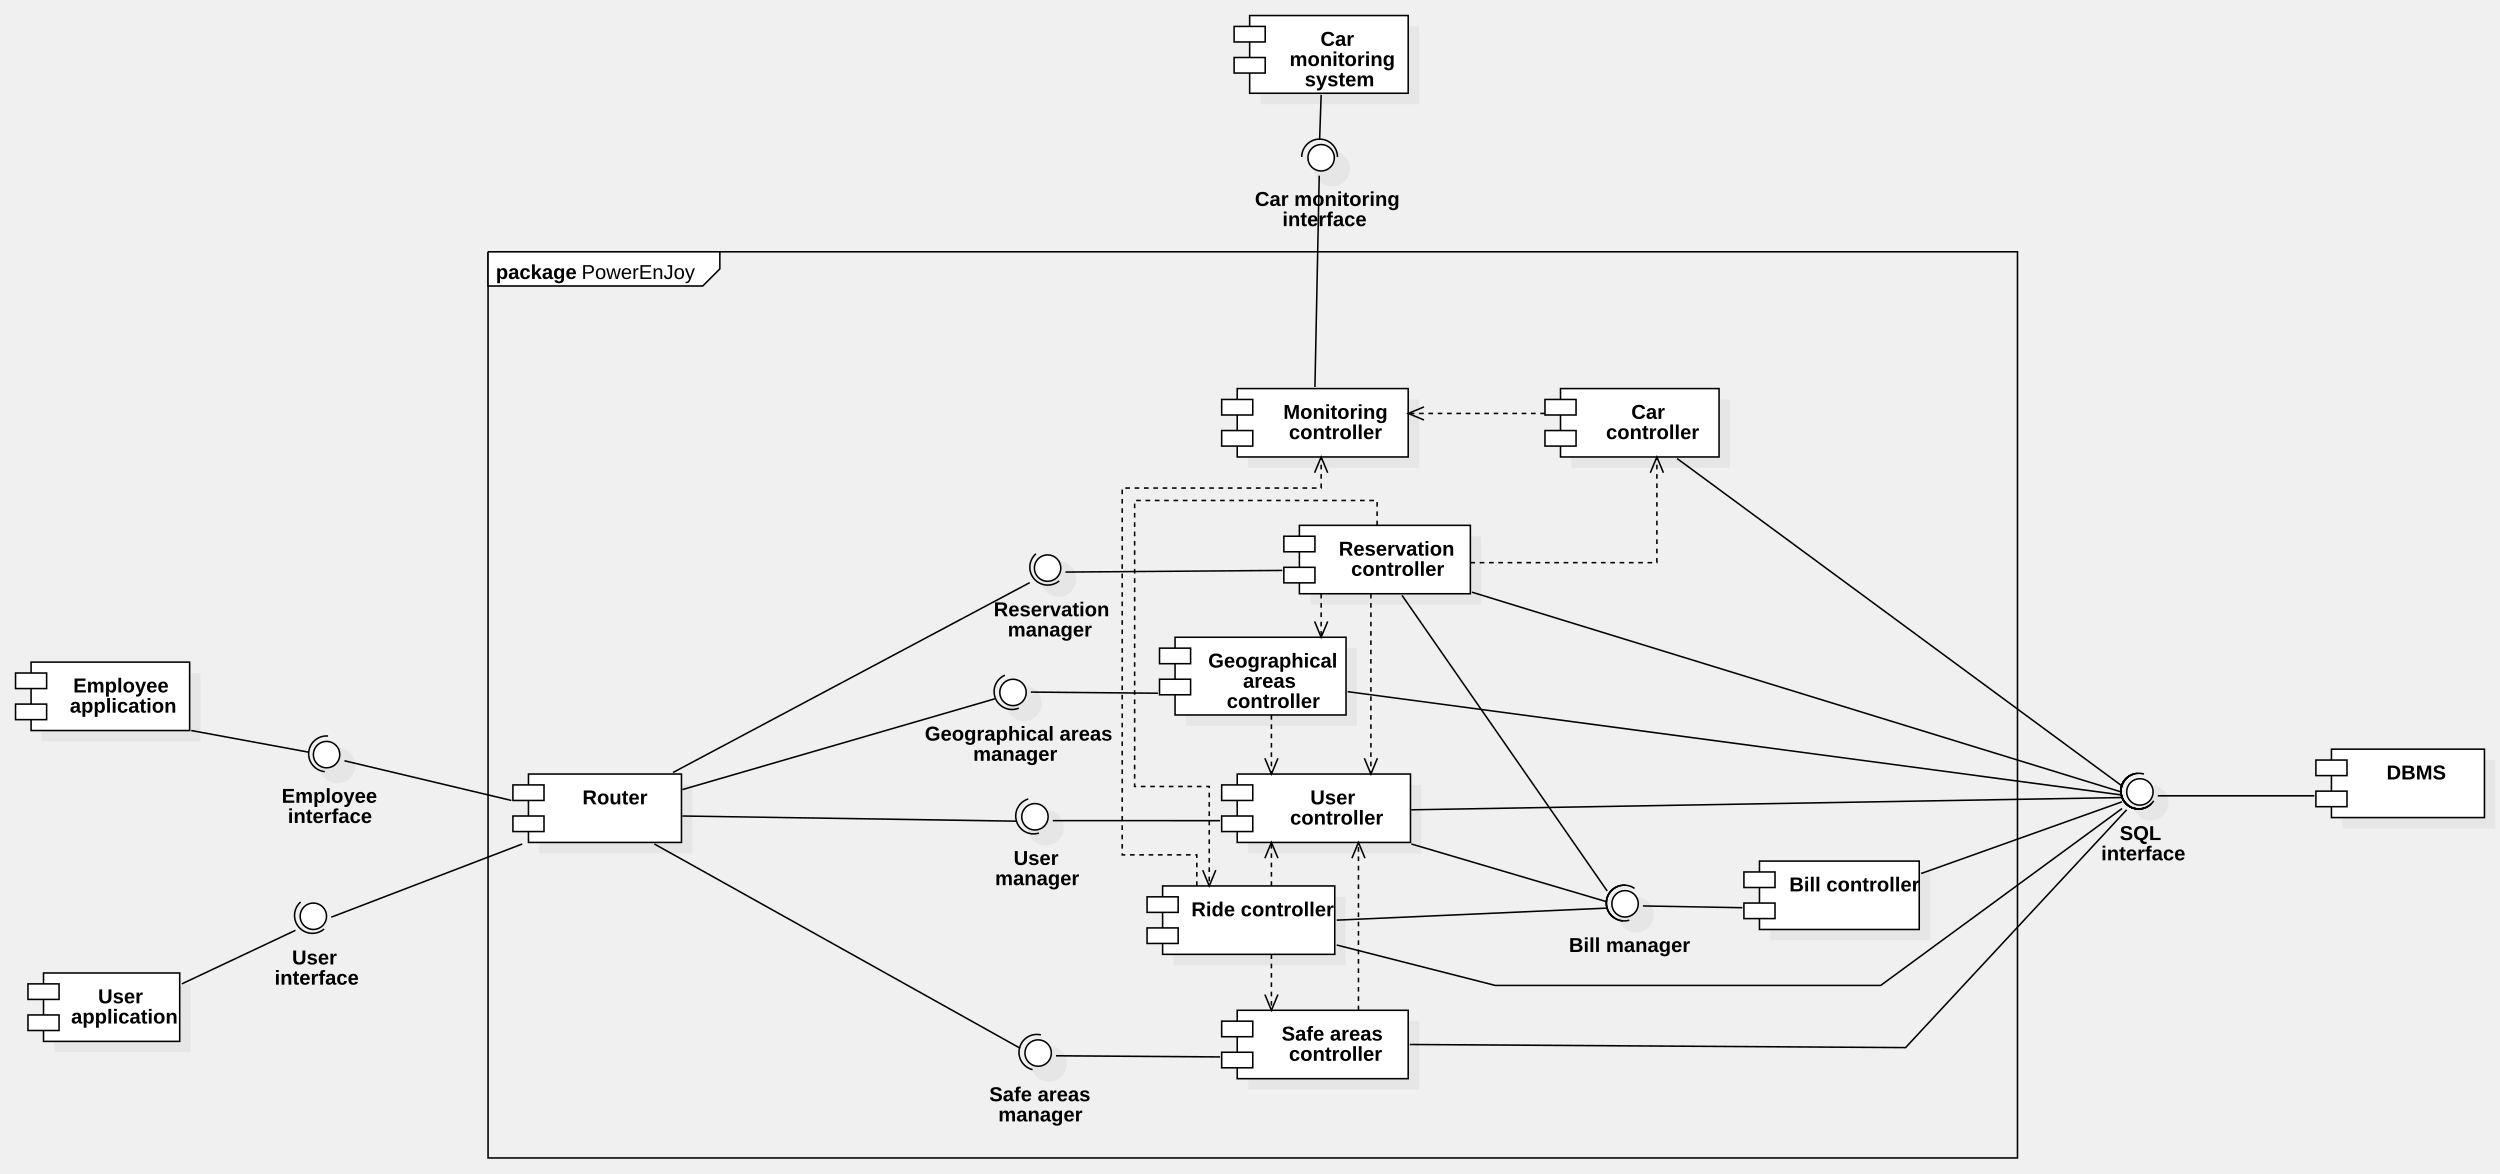
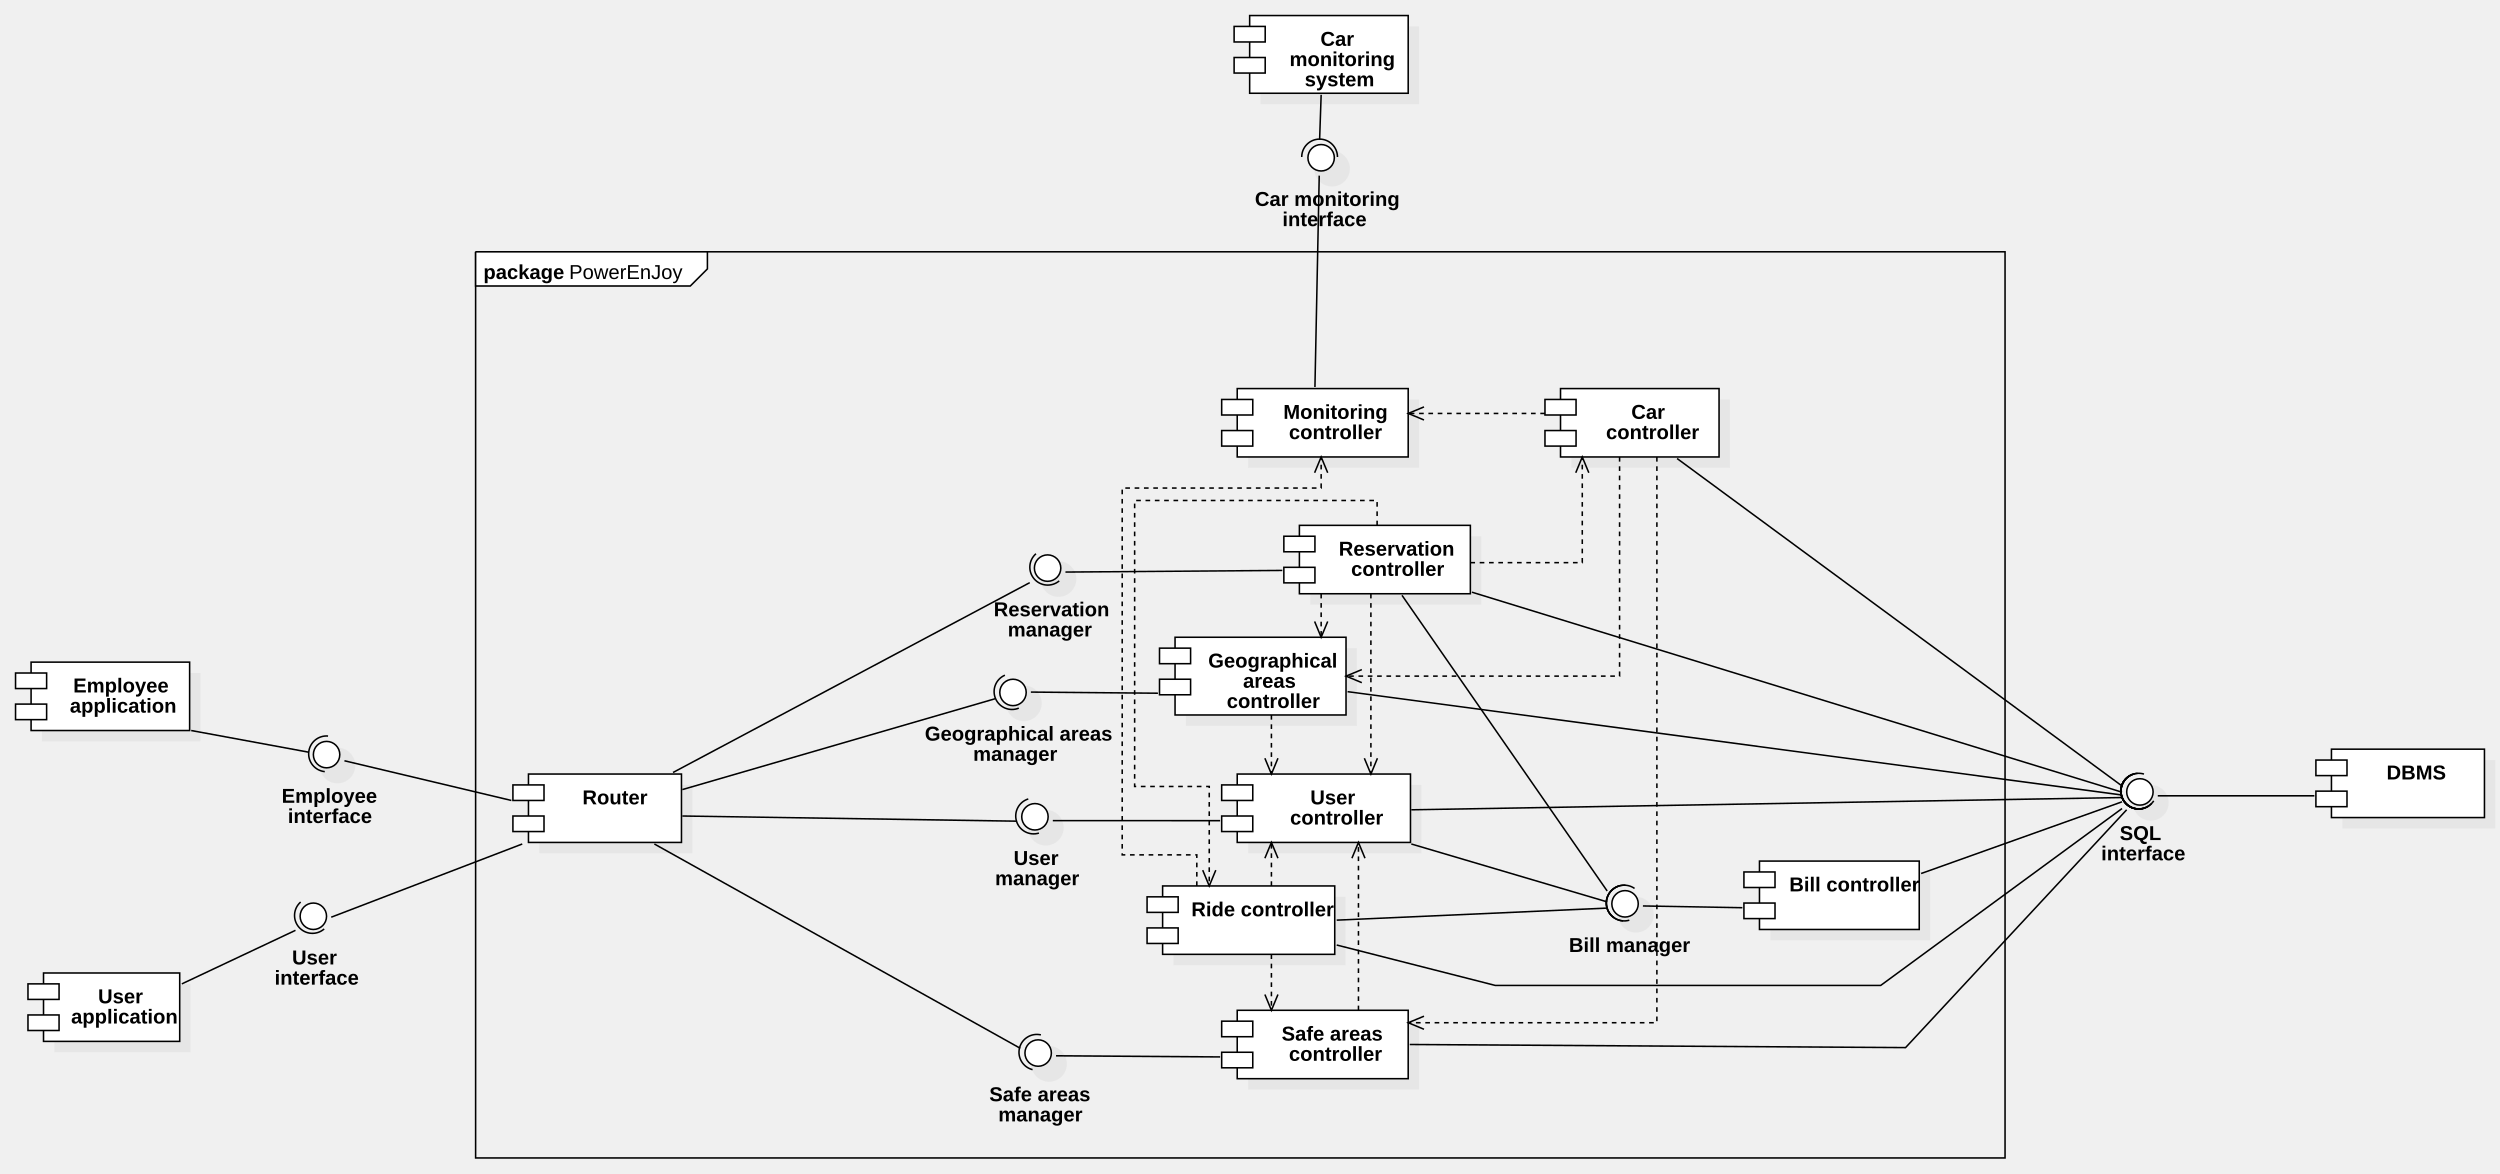
<svg xmlns="http://www.w3.org/2000/svg" version="1.1" width="1608.441" height="755">
  <defs />
  <g>
    <g transform="translate(-62,-190) scale(1,1)">
-       <path fill="none" stroke="#000000" d="M 376 352 L 1360 352 L 1360 935 L 376 935 L 376 352" stroke-miterlimit="10" />
-     </g>
-     <g transform="translate(-62,-190) scale(1,1)">
-       <path fill="#ffffff" stroke="none" d="M 376 352 L 376 374 L 514.129 374 L 525.129 363 L 525.129 352 L 376 352" />
-     </g>
-     <g transform="translate(-62,-190) scale(1,1)">
-       <path fill="none" stroke="#000000" d="M 376 352 L 376 374 L 514.129 374 L 525.129 363 L 525.129 352 L 376 352 L 376 352" stroke-miterlimit="10" />
-     </g>
-     <g transform="translate(-62,-190) scale(1,1)">
-       <g>
-         <path fill="none" stroke="none" />
-         <text fill="#000000" stroke="none" font-family="Arial" font-size="13px" font-style="normal" font-weight="normal" text-decoration="none" x="436.15" y="369.5">PowerEnJoy</text>
-       </g>
-     </g>
-     <g transform="translate(-62,-190) scale(1,1)">
-       <g>
-         <path fill="none" stroke="none" />
-         <text fill="#000000" stroke="none" font-family="Arial" font-size="13px" font-style="normal" font-weight="bold" text-decoration="none" x="381" y="369.5">package</text>
+       <path fill="none" stroke="#000000" d="M 368 352 L 1352 352 L 1352 935 L 368 935 L 368 352" stroke-miterlimit="10" />
+     </g>
+     <g transform="translate(-62,-190) scale(1,1)">
+       <path fill="#ffffff" stroke="none" d="M 368 352 L 368 374 L 506.129 374 L 517.129 363 L 517.129 352 L 368 352" />
+     </g>
+     <g transform="translate(-62,-190) scale(1,1)">
+       <path fill="none" stroke="#000000" d="M 368 352 L 368 374 L 506.129 374 L 517.129 363 L 517.129 352 L 368 352 L 368 352" stroke-miterlimit="10" />
+     </g>
+     <g transform="translate(-62,-190) scale(1,1)">
+       <g>
+         <path fill="none" stroke="none" />
+         <text fill="#000000" stroke="none" font-family="Arial" font-size="13px" font-style="normal" font-weight="normal" text-decoration="none" x="428.15" y="369.5">PowerEnJoy</text>
+       </g>
+     </g>
+     <g transform="translate(-62,-190) scale(1,1)">
+       <g>
+         <path fill="none" stroke="none" />
+         <text fill="#000000" stroke="none" font-family="Arial" font-size="13px" font-style="normal" font-weight="bold" text-decoration="none" x="373" y="369.5">package</text>
      </g>
    </g>
    <g transform="translate(-62,-190) scale(1,1)">
      <rect fill="#C0C0C0" stroke="none" x="409" y="695" width="98.441" height="44" opacity="0.2" />
    </g>
    <g transform="translate(-62,-190) scale(1,1)">
      <rect fill="#ffffff" stroke="none" x="402" y="688" width="98.441" height="44" />
    </g>
    <g transform="translate(-62,-190) scale(1,1)">
      <path fill="none" stroke="#000000" d="M 402 688 L 500.441 688 L 500.441 732 L 402 732 L 402 688 Z Z" stroke-miterlimit="10" />
    </g>
    <g transform="translate(-62,-190) scale(1,1)">
      <rect fill="#ffffff" stroke="none" x="392" y="695" width="20" height="10" />
    </g>
    <g transform="translate(-62,-190) scale(1,1)">
      <path fill="none" stroke="#000000" d="M 392 695 L 412 695 L 412 705 L 392 705 L 392 695 Z Z" stroke-miterlimit="10" />
    </g>
    <g transform="translate(-62,-190) scale(1,1)">
      <rect fill="#ffffff" stroke="none" x="392" y="715" width="20" height="10" />
    </g>
    <g transform="translate(-62,-190) scale(1,1)">
      <path fill="none" stroke="#000000" d="M 392 715 L 412 715 L 412 725 L 392 725 L 392 715 Z Z" stroke-miterlimit="10" />
    </g>
    <g transform="translate(-62,-190) scale(1,1)">
      <g>
        <path fill="none" stroke="none" />
        <text fill="#000000" stroke="none" font-family="Arial" font-size="13px" font-style="normal" font-weight="bold" text-decoration="none" x="436.711" y="707.5">Router</text>
      </g>
    </g>
    <g transform="translate(-62,-190) scale(1,1)">
      <rect fill="#C0C0C0" stroke="none" x="865" y="447" width="110" height="44" opacity="0.2" />
    </g>
    <g transform="translate(-62,-190) scale(1,1)">
      <rect fill="#ffffff" stroke="none" x="858" y="440" width="110" height="44" />
    </g>
    <g transform="translate(-62,-190) scale(1,1)">
      <path fill="none" stroke="#000000" d="M 858 440 L 968 440 L 968 484 L 858 484 L 858 440 Z Z" stroke-miterlimit="10" />
    </g>
    <g transform="translate(-62,-190) scale(1,1)">
      <rect fill="#ffffff" stroke="none" x="848" y="447" width="20" height="10" />
    </g>
    <g transform="translate(-62,-190) scale(1,1)">
      <path fill="none" stroke="#000000" d="M 848 447 L 868 447 L 868 457 L 848 457 L 848 447 Z Z" stroke-miterlimit="10" />
    </g>
    <g transform="translate(-62,-190) scale(1,1)">
      <rect fill="#ffffff" stroke="none" x="848" y="467" width="20" height="10" />
    </g>
    <g transform="translate(-62,-190) scale(1,1)">
      <path fill="none" stroke="#000000" d="M 848 467 L 868 467 L 868 477 L 848 477 L 848 467 Z Z" stroke-miterlimit="10" />
    </g>
    <g transform="translate(-62,-190) scale(1,1)">
      <g>
        <path fill="none" stroke="none" />
        <text fill="#000000" stroke="none" font-family="Arial" font-size="13px" font-style="normal" font-weight="bold" text-decoration="none" x="887.652" y="459.5">Monitoring</text>
        <text fill="#000000" stroke="none" font-family="Arial" font-size="13px" font-style="normal" font-weight="bold" text-decoration="none" x="891.267" y="472.5">controller</text>
      </g>
    </g>
    <g transform="translate(-62,-190) scale(1,1)">
      <rect fill="#C0C0C0" stroke="none" x="905" y="535" width="110" height="44" opacity="0.2" />
    </g>
    <g transform="translate(-62,-190) scale(1,1)">
      <rect fill="#ffffff" stroke="none" x="898" y="528" width="110" height="44" />
    </g>
    <g transform="translate(-62,-190) scale(1,1)">
      <path fill="none" stroke="#000000" d="M 898 528 L 1008 528 L 1008 572 L 898 572 L 898 528 Z Z" stroke-miterlimit="10" />
    </g>
    <g transform="translate(-62,-190) scale(1,1)">
      <rect fill="#ffffff" stroke="none" x="888" y="535" width="20" height="10" />
    </g>
    <g transform="translate(-62,-190) scale(1,1)">
      <path fill="none" stroke="#000000" d="M 888 535 L 908 535 L 908 545 L 888 545 L 888 535 Z Z" stroke-miterlimit="10" />
    </g>
    <g transform="translate(-62,-190) scale(1,1)">
      <rect fill="#ffffff" stroke="none" x="888" y="555" width="20" height="10" />
    </g>
    <g transform="translate(-62,-190) scale(1,1)">
      <path fill="none" stroke="#000000" d="M 888 555 L 908 555 L 908 565 L 888 565 L 888 555 Z Z" stroke-miterlimit="10" />
    </g>
    <g transform="translate(-62,-190) scale(1,1)">
      <g>
        <path fill="none" stroke="none" />
        <text fill="#000000" stroke="none" font-family="Arial" font-size="13px" font-style="normal" font-weight="bold" text-decoration="none" x="923.316" y="547.5">Reservation</text>
        <text fill="#000000" stroke="none" font-family="Arial" font-size="13px" font-style="normal" font-weight="bold" text-decoration="none" x="931.267" y="560.5">controller</text>
      </g>
    </g>
    <g transform="translate(-62,-190) scale(1,1)">
      <rect fill="#C0C0C0" stroke="none" x="865" y="695" width="111.473" height="44" opacity="0.2" />
    </g>
    <g transform="translate(-62,-190) scale(1,1)">
      <rect fill="#ffffff" stroke="none" x="858" y="688" width="111.473" height="44" />
    </g>
    <g transform="translate(-62,-190) scale(1,1)">
      <path fill="none" stroke="#000000" d="M 858 688 L 969.473 688 L 969.473 732 L 858 732 L 858 688 Z Z" stroke-miterlimit="10" />
    </g>
    <g transform="translate(-62,-190) scale(1,1)">
      <rect fill="#ffffff" stroke="none" x="848" y="695" width="20" height="10" />
    </g>
    <g transform="translate(-62,-190) scale(1,1)">
      <path fill="none" stroke="#000000" d="M 848 695 L 868 695 L 868 705 L 848 705 L 848 695 Z Z" stroke-miterlimit="10" />
    </g>
    <g transform="translate(-62,-190) scale(1,1)">
      <rect fill="#ffffff" stroke="none" x="848" y="715" width="20" height="10" />
    </g>
    <g transform="translate(-62,-190) scale(1,1)">
      <path fill="none" stroke="#000000" d="M 848 715 L 868 715 L 868 725 L 848 725 L 848 715 Z Z" stroke-miterlimit="10" />
    </g>
    <g transform="translate(-62,-190) scale(1,1)">
      <g>
        <path fill="none" stroke="none" />
        <text fill="#000000" stroke="none" font-family="Arial" font-size="13px" font-style="normal" font-weight="bold" text-decoration="none" x="905.013" y="707.5">User</text>
        <text fill="#000000" stroke="none" font-family="Arial" font-size="13px" font-style="normal" font-weight="bold" text-decoration="none" x="892.003" y="720.5">controller</text>
      </g>
    </g>
    <g transform="translate(-62,-190) scale(1,1)">
      <rect fill="#C0C0C0" stroke="none" x="817" y="767" width="110.736" height="44" opacity="0.2" />
    </g>
    <g transform="translate(-62,-190) scale(1,1)">
      <rect fill="#ffffff" stroke="none" x="810" y="760" width="110.736" height="44" />
    </g>
    <g transform="translate(-62,-190) scale(1,1)">
      <path fill="none" stroke="#000000" d="M 810 760 L 920.736 760 L 920.736 804 L 810 804 L 810 760 Z Z" stroke-miterlimit="10" />
    </g>
    <g transform="translate(-62,-190) scale(1,1)">
      <rect fill="#ffffff" stroke="none" x="800" y="767" width="20" height="10" />
    </g>
    <g transform="translate(-62,-190) scale(1,1)">
      <path fill="none" stroke="#000000" d="M 800 767 L 820 767 L 820 777 L 800 777 L 800 767 Z Z" stroke-miterlimit="10" />
    </g>
    <g transform="translate(-62,-190) scale(1,1)">
      <rect fill="#ffffff" stroke="none" x="800" y="787" width="20" height="10" />
    </g>
    <g transform="translate(-62,-190) scale(1,1)">
      <path fill="none" stroke="#000000" d="M 800 787 L 820 787 L 820 797 L 800 797 L 800 787 Z Z" stroke-miterlimit="10" />
    </g>
    <g transform="translate(-62,-190) scale(1,1)">
      <g>
        <path fill="none" stroke="none" />
        <text fill="#000000" stroke="none" font-family="Arial" font-size="13px" font-style="normal" font-weight="bold" text-decoration="none" x="828.461" y="779.5">Ride controller</text>
      </g>
    </g>
    <g transform="translate(-62,-190) scale(1,1)">
      <rect fill="#C0C0C0" stroke="none" x="825" y="607" width="110" height="50" opacity="0.2" />
    </g>
    <g transform="translate(-62,-190) scale(1,1)">
      <rect fill="#ffffff" stroke="none" x="818" y="600" width="110" height="50" />
    </g>
    <g transform="translate(-62,-190) scale(1,1)">
      <path fill="none" stroke="#000000" d="M 818 600 L 928 600 L 928 650 L 818 650 L 818 600 Z Z" stroke-miterlimit="10" />
    </g>
    <g transform="translate(-62,-190) scale(1,1)">
      <rect fill="#ffffff" stroke="none" x="808" y="607" width="20" height="10" />
    </g>
    <g transform="translate(-62,-190) scale(1,1)">
      <path fill="none" stroke="#000000" d="M 808 607 L 828 607 L 828 617 L 808 617 L 808 607 Z Z" stroke-miterlimit="10" />
    </g>
    <g transform="translate(-62,-190) scale(1,1)">
      <rect fill="#ffffff" stroke="none" x="808" y="627" width="20" height="10" />
    </g>
    <g transform="translate(-62,-190) scale(1,1)">
      <path fill="none" stroke="#000000" d="M 808 627 L 828 627 L 828 637 L 808 637 L 808 627 Z Z" stroke-miterlimit="10" />
    </g>
    <g transform="translate(-62,-190) scale(1,1)">
      <g>
        <path fill="none" stroke="none" />
        <text fill="#000000" stroke="none" font-family="Arial" font-size="13px" font-style="normal" font-weight="bold" text-decoration="none" x="839.336" y="619.5">Geographical</text>
        <text fill="#000000" stroke="none" font-family="Arial" font-size="13px" font-style="normal" font-weight="bold" text-decoration="none" x="861.74" y="632.5">areas</text>
        <text fill="#000000" stroke="none" font-family="Arial" font-size="13px" font-style="normal" font-weight="bold" text-decoration="none" x="851.267" y="645.5">controller</text>
      </g>
    </g>
    <g transform="translate(-62,-190) scale(1,1)">
      <rect fill="#C0C0C0" stroke="none" x="865" y="847" width="110" height="44" opacity="0.2" />
    </g>
    <g transform="translate(-62,-190) scale(1,1)">
      <rect fill="#ffffff" stroke="none" x="858" y="840" width="110" height="44" />
    </g>
    <g transform="translate(-62,-190) scale(1,1)">
      <path fill="none" stroke="#000000" d="M 858 840 L 968 840 L 968 884 L 858 884 L 858 840 Z Z" stroke-miterlimit="10" />
    </g>
    <g transform="translate(-62,-190) scale(1,1)">
      <rect fill="#ffffff" stroke="none" x="848" y="847" width="20" height="10" />
    </g>
    <g transform="translate(-62,-190) scale(1,1)">
      <path fill="none" stroke="#000000" d="M 848 847 L 868 847 L 868 857 L 848 857 L 848 847 Z Z" stroke-miterlimit="10" />
    </g>
    <g transform="translate(-62,-190) scale(1,1)">
      <rect fill="#ffffff" stroke="none" x="848" y="867" width="20" height="10" />
    </g>
    <g transform="translate(-62,-190) scale(1,1)">
      <path fill="none" stroke="#000000" d="M 848 867 L 868 867 L 868 877 L 848 877 L 848 867 Z Z" stroke-miterlimit="10" />
    </g>
    <g transform="translate(-62,-190) scale(1,1)">
      <g>
        <path fill="none" stroke="none" />
        <text fill="#000000" stroke="none" font-family="Arial" font-size="13px" font-style="normal" font-weight="bold" text-decoration="none" x="886.563" y="859.5">Safe areas</text>
        <text fill="#000000" stroke="none" font-family="Arial" font-size="13px" font-style="normal" font-weight="bold" text-decoration="none" x="891.267" y="872.5">controller</text>
      </g>
    </g>
    <g transform="translate(-62,-190) scale(1,1)">
      <rect fill="#C0C0C0" stroke="none" x="1201" y="751" width="102.789" height="44" opacity="0.2" />
    </g>
    <g transform="translate(-62,-190) scale(1,1)">
      <rect fill="#ffffff" stroke="none" x="1194" y="744" width="102.789" height="44" />
    </g>
    <g transform="translate(-62,-190) scale(1,1)">
      <path fill="none" stroke="#000000" d="M 1194 744 L 1296.789 744 L 1296.789 788 L 1194 788 L 1194 744 Z Z" stroke-miterlimit="10" />
    </g>
    <g transform="translate(-62,-190) scale(1,1)">
      <rect fill="#ffffff" stroke="none" x="1184" y="751" width="20" height="10" />
    </g>
    <g transform="translate(-62,-190) scale(1,1)">
      <path fill="none" stroke="#000000" d="M 1184 751 L 1204 751 L 1204 761 L 1184 761 L 1184 751 Z Z" stroke-miterlimit="10" />
    </g>
    <g transform="translate(-62,-190) scale(1,1)">
      <rect fill="#ffffff" stroke="none" x="1184" y="771" width="20" height="10" />
    </g>
    <g transform="translate(-62,-190) scale(1,1)">
      <path fill="none" stroke="#000000" d="M 1184 771 L 1204 771 L 1204 781 L 1184 781 L 1184 771 Z Z" stroke-miterlimit="10" />
    </g>
    <g transform="translate(-62,-190) scale(1,1)">
      <g>
        <path fill="none" stroke="none" />
        <text fill="#000000" stroke="none" font-family="Arial" font-size="13px" font-style="normal" font-weight="bold" text-decoration="none" x="1213.188" y="763.5">Bill controller</text>
      </g>
    </g>
    <g transform="translate(-62,-190) scale(1,1)">
      <rect fill="#C0C0C0" stroke="none" x="1073" y="447" width="102" height="44" opacity="0.2" />
    </g>
    <g transform="translate(-62,-190) scale(1,1)">
      <rect fill="#ffffff" stroke="none" x="1066" y="440" width="102" height="44" />
    </g>
    <g transform="translate(-62,-190) scale(1,1)">
      <path fill="none" stroke="#000000" d="M 1066 440 L 1168 440 L 1168 484 L 1066 484 L 1066 440 Z Z" stroke-miterlimit="10" />
    </g>
    <g transform="translate(-62,-190) scale(1,1)">
      <rect fill="#ffffff" stroke="none" x="1056" y="447" width="20" height="10" />
    </g>
    <g transform="translate(-62,-190) scale(1,1)">
      <path fill="none" stroke="#000000" d="M 1056 447 L 1076 447 L 1076 457 L 1056 457 L 1056 447 Z Z" stroke-miterlimit="10" />
    </g>
    <g transform="translate(-62,-190) scale(1,1)">
      <rect fill="#ffffff" stroke="none" x="1056" y="467" width="20" height="10" />
    </g>
    <g transform="translate(-62,-190) scale(1,1)">
      <path fill="none" stroke="#000000" d="M 1056 467 L 1076 467 L 1076 477 L 1056 477 L 1056 467 Z Z" stroke-miterlimit="10" />
    </g>
    <g transform="translate(-62,-190) scale(1,1)">
      <g>
        <path fill="none" stroke="none" />
        <text fill="#000000" stroke="none" font-family="Arial" font-size="13px" font-style="normal" font-weight="bold" text-decoration="none" x="1111.526" y="459.5">Car</text>
        <text fill="#000000" stroke="none" font-family="Arial" font-size="13px" font-style="normal" font-weight="bold" text-decoration="none" x="1095.267" y="472.5">controller</text>
      </g>
    </g>
    <g transform="translate(-62,-190) scale(1,1)">
      <path fill="#C0C0C0" stroke="none" d="M 731.5 562.5 C 731.5 556.149 736.649 551 743 551 C 749.351 551 754.5 556.149 754.5 562.5 C 754.5 568.851 749.351 574 743 574 C 736.649 574 731.5 568.851 731.5 562.5 Z" opacity="0.2" />
    </g>
    <g transform="translate(-62,-190) scale(1,1)">
      <path fill="none" stroke="#000000" d="M 743.484 563.731 A 11.5 11.5 0 0 1 728.516 546.269" stroke-miterlimit="10" />
    </g>
    <g transform="translate(-62,-190) scale(1,1)">
      <path fill="#ffffff" stroke="none" d="M 727.5 555.5 C 727.5 550.806 731.306 547 736 547 C 740.694 547 744.5 550.806 744.5 555.5 C 744.5 560.194 740.694 564 736 564 C 731.306 564 727.5 560.194 727.5 555.5 Z" />
    </g>
    <g transform="translate(-62,-190) scale(1,1)">
      <path fill="none" stroke="#000000" d="M 727.5 555.5 C 727.5 550.806 731.306 547 736 547 C 740.694 547 744.5 550.806 744.5 555.5 C 744.5 560.194 740.694 564 736 564 C 731.306 564 727.5 560.194 727.5 555.5 Z" stroke-miterlimit="10" />
    </g>
    <g transform="translate(-62,-190) scale(1,1)">
      <g>
        <path fill="none" stroke="none" />
        <text fill="#000000" stroke="none" font-family="Arial" font-size="13px" font-style="normal" font-weight="bold" text-decoration="none" x="701.316" y="586.5">Reservation</text>
        <text fill="#000000" stroke="none" font-family="Arial" font-size="13px" font-style="normal" font-weight="bold" text-decoration="none" x="710.346" y="599.5">manager</text>
      </g>
    </g>
    <g transform="translate(-62,-190) scale(1,1)">
      <path fill="none" stroke="#000000" d="M 887 557 L 747.5 558.051" stroke-miterlimit="10" />
    </g>
    <g transform="translate(-62,-190) scale(1,1)">
      <path fill="#C0C0C0" stroke="none" d="M 723.354 722.5 C 723.354 716.149 728.503 711 734.854 711 C 741.206 711 746.354 716.149 746.354 722.5 C 746.354 728.851 741.206 734 734.854 734 C 728.503 734 723.354 728.851 723.354 722.5 Z" opacity="0.2" />
    </g>
    <g transform="translate(-62,-190) scale(1,1)">
      <path fill="none" stroke="#000000" d="M 730.43 725.977 A 11.5 11.5 0 1 1 723.57 704.023" stroke-miterlimit="10" />
    </g>
    <g transform="translate(-62,-190) scale(1,1)">
      <path fill="#ffffff" stroke="none" d="M 719.354 715.5 C 719.354 710.806 723.16 707 727.854 707 C 732.549 707 736.354 710.806 736.354 715.5 C 736.354 720.194 732.549 724 727.854 724 C 723.16 724 719.354 720.194 719.354 715.5 Z" />
    </g>
    <g transform="translate(-62,-190) scale(1,1)">
      <path fill="none" stroke="#000000" d="M 719.354 715.5 C 719.354 710.806 723.16 707 727.854 707 C 732.549 707 736.354 710.806 736.354 715.5 C 736.354 720.194 732.549 724 727.854 724 C 723.16 724 719.354 720.194 719.354 715.5 Z" stroke-miterlimit="10" />
    </g>
    <g transform="translate(-62,-190) scale(1,1)">
      <g>
        <path fill="none" stroke="none" />
        <text fill="#000000" stroke="none" font-family="Arial" font-size="13px" font-style="normal" font-weight="bold" text-decoration="none" x="714.131" y="746.5">User</text>
        <text fill="#000000" stroke="none" font-family="Arial" font-size="13px" font-style="normal" font-weight="bold" text-decoration="none" x="702.2" y="759.5">manager</text>
      </g>
    </g>
    <g transform="translate(-62,-190) scale(1,1)">
      <path fill="none" stroke="#000000" d="M 847 718 L 739.354 717.965" stroke-miterlimit="10" />
    </g>
    <g transform="translate(-62,-190) scale(1,1)">
      <path fill="#C0C0C0" stroke="none" d="M 709.235 642.5 C 709.235 636.149 714.384 631 720.735 631 C 727.087 631 732.235 636.149 732.235 642.5 C 732.235 648.851 727.087 654 720.735 654 C 714.384 654 709.235 648.851 709.235 642.5 Z" opacity="0.2" />
    </g>
    <g transform="translate(-62,-190) scale(1,1)">
      <path fill="none" stroke="#000000" d="M 717.473 645.594 A 11.5 11.5 0 0 1 708.527 624.406" stroke-miterlimit="10" />
    </g>
    <g transform="translate(-62,-190) scale(1,1)">
      <path fill="#ffffff" stroke="none" d="M 705.235 635.5 C 705.235 630.806 709.041 627 713.735 627 C 718.43 627 722.235 630.806 722.235 635.5 C 722.235 640.194 718.43 644 713.735 644 C 709.041 644 705.235 640.194 705.235 635.5 Z" />
    </g>
    <g transform="translate(-62,-190) scale(1,1)">
      <path fill="none" stroke="#000000" d="M 705.235 635.5 C 705.235 630.806 709.041 627 713.735 627 C 718.43 627 722.235 630.806 722.235 635.5 C 722.235 640.194 718.43 644 713.735 644 C 709.041 644 705.235 640.194 705.235 635.5 Z" stroke-miterlimit="10" />
    </g>
    <g transform="translate(-62,-190) scale(1,1)">
      <g>
        <path fill="none" stroke="none" />
        <text fill="#000000" stroke="none" font-family="Arial" font-size="13px" font-style="normal" font-weight="bold" text-decoration="none" x="657.006" y="666.5">Geographical areas</text>
        <text fill="#000000" stroke="none" font-family="Arial" font-size="13px" font-style="normal" font-weight="bold" text-decoration="none" x="688.081" y="679.5">manager</text>
      </g>
    </g>
    <g transform="translate(-62,-190) scale(1,1)">
      <path fill="none" stroke="#000000" d="M 807 636 L 725.235 635.269" stroke-miterlimit="10" />
    </g>
    <g transform="translate(-62,-190) scale(1,1)">
      <path fill="#C0C0C0" stroke="none" d="M 725.426 874.5 C 725.426 868.149 730.575 863 736.926 863 C 743.278 863 748.426 868.149 748.426 874.5 C 748.426 880.851 743.278 886 736.926 886 C 730.575 886 725.426 880.851 725.426 874.5 Z" opacity="0.2" />
    </g>
    <g transform="translate(-62,-190) scale(1,1)">
      <path fill="none" stroke="#000000" d="M 726.316 878.182 A 11.5 11.5 0 0 1 731.684 855.818" stroke-miterlimit="10" />
    </g>
    <g transform="translate(-62,-190) scale(1,1)">
      <path fill="#ffffff" stroke="none" d="M 721.426 867.5 C 721.426 862.806 725.232 859 729.926 859 C 734.621 859 738.426 862.806 738.426 867.5 C 738.426 872.194 734.621 876 729.926 876 C 725.232 876 721.426 872.194 721.426 867.5 Z" />
    </g>
    <g transform="translate(-62,-190) scale(1,1)">
      <path fill="none" stroke="#000000" d="M 721.426 867.5 C 721.426 862.806 725.232 859 729.926 859 C 734.621 859 738.426 862.806 738.426 867.5 C 738.426 872.194 734.621 876 729.926 876 C 725.232 876 721.426 872.194 721.426 867.5 Z" stroke-miterlimit="10" />
    </g>
    <g transform="translate(-62,-190) scale(1,1)">
      <g>
        <path fill="none" stroke="none" />
        <text fill="#000000" stroke="none" font-family="Arial" font-size="13px" font-style="normal" font-weight="bold" text-decoration="none" x="698.49" y="898.5">Safe areas</text>
        <text fill="#000000" stroke="none" font-family="Arial" font-size="13px" font-style="normal" font-weight="bold" text-decoration="none" x="704.272" y="911.5">manager</text>
      </g>
    </g>
    <g transform="translate(-62,-190) scale(1,1)">
      <path fill="none" stroke="#000000" d="M 847 870 L 741.426 869.278" stroke-miterlimit="10" />
    </g>
    <g transform="translate(-62,-190) scale(1,1)">
      <path fill="none" stroke="#000000" d="M 495 687 L 724.5 564.857" stroke-miterlimit="10" />
    </g>
    <g transform="translate(-62,-190) scale(1,1)">
      <path fill="none" stroke="#000000" d="M 501 715 L 716.354 718.327" stroke-miterlimit="10" />
    </g>
    <g transform="translate(-62,-190) scale(1,1)">
      <path fill="none" stroke="#000000" d="M 501 698 L 702.235 639.545" stroke-miterlimit="10" />
    </g>
    <g transform="translate(-62,-190) scale(1,1)">
      <path fill="none" stroke="#000000" d="M 483 733 L 718.426 864.462" stroke-miterlimit="10" />
    </g>
    <g transform="translate(-62,-190) scale(1,1)">
      <path fill="#C0C0C0" stroke="none" d="M 1103.013 778.5 C 1103.013 772.149 1108.161 767 1114.513 767 C 1120.864 767 1126.013 772.149 1126.013 778.5 C 1126.013 784.851 1120.864 790 1114.513 790 C 1108.161 790 1103.013 784.851 1103.013 778.5 Z" opacity="0.2" />
    </g>
    <g transform="translate(-62,-190) scale(1,1)">
      <path fill="none" stroke="#000000" d="M 1110.258 782.029 A 11.5 11.5 0 0 1 1103.742 759.971" stroke-miterlimit="10" />
    </g>
    <g transform="translate(-62,-190) scale(1,1)">
      <path fill="none" stroke="#000000" d="M 1100.368 780.395 A 11.5 11.5 0 0 1 1113.632 761.605" stroke-miterlimit="10" />
    </g>
    <g transform="translate(-62,-190) scale(1,1)">
      <path fill="none" stroke="#000000" d="M 1106.218 782.473 A 11.5 11.5 0 1 1 1107.782 759.527" stroke-miterlimit="10" />
    </g>
    <g transform="translate(-62,-190) scale(1,1)">
      <path fill="#ffffff" stroke="none" d="M 1099.013 771.5 C 1099.013 766.806 1102.818 763 1107.513 763 C 1112.207 763 1116.013 766.806 1116.013 771.5 C 1116.013 776.194 1112.207 780 1107.513 780 C 1102.818 780 1099.013 776.194 1099.013 771.5 Z" />
    </g>
    <g transform="translate(-62,-190) scale(1,1)">
      <path fill="none" stroke="#000000" d="M 1099.013 771.5 C 1099.013 766.806 1102.818 763 1107.513 763 C 1112.207 763 1116.013 766.806 1116.013 771.5 C 1116.013 776.194 1112.207 780 1107.513 780 C 1102.818 780 1099.013 776.194 1099.013 771.5 Z" stroke-miterlimit="10" />
    </g>
    <g transform="translate(-62,-190) scale(1,1)">
      <g>
        <path fill="none" stroke="none" />
        <text fill="#000000" stroke="none" font-family="Arial" font-size="13px" font-style="normal" font-weight="bold" text-decoration="none" x="1071.385" y="802.5">Bill manager</text>
      </g>
    </g>
    <g transform="translate(-62,-190) scale(1,1)">
      <path fill="none" stroke="#000000" d="M 1183 774 L 1119.013 772.869" stroke-miterlimit="10" />
    </g>
    <g transform="translate(-62,-190) scale(1,1)">
      <path fill="none" stroke="#000000" d="M 922 782 L 1096.013 774.246" stroke-miterlimit="10" />
    </g>
    <g transform="translate(-62,-190) scale(1,1)">
      <path fill="none" stroke="#000000" d="M 964 573 L 1096.013 763.244" stroke-miterlimit="10" />
    </g>
    <g transform="translate(-62,-190) scale(1,1)">
      <path fill="none" stroke="#000000" d="M 970 733 L 1096.013 770.251" stroke-miterlimit="10" />
    </g>
    <g transform="translate(-62,-190) scale(1,1)">
      <path fill="none" stroke="#000000" d="M 912 572 L 912 600" stroke-miterlimit="10" stroke-dasharray="3" />
    </g>
    <g transform="translate(-62,-190) scale(1,1)">
      <path fill="none" stroke="#000000" d="M 907.79 589.837 L 912 600 L 916.21 589.837" stroke-miterlimit="10" />
    </g>
    <g transform="translate(-62,-190) scale(1,1)">
      <path fill="none" stroke="#000000" d="M 880 804 L 880 840" stroke-miterlimit="10" stroke-dasharray="3" />
    </g>
    <g transform="translate(-62,-190) scale(1,1)">
      <path fill="none" stroke="#000000" d="M 875.79 829.837 L 880 840 L 884.21 829.837" stroke-miterlimit="10" />
    </g>
    <g transform="translate(-62,-190) scale(1,1)">
      <path fill="none" stroke="#000000" d="M 944 572 L 944 688" stroke-miterlimit="10" stroke-dasharray="3" />
    </g>
    <g transform="translate(-62,-190) scale(1,1)">
      <path fill="none" stroke="#000000" d="M 939.79 677.837 L 944 688 L 948.21 677.837" stroke-miterlimit="10" />
    </g>
    <g transform="translate(-62,-190) scale(1,1)">
      <path fill="none" stroke="#000000" d="M 880 650 L 880 688" stroke-miterlimit="10" stroke-dasharray="3" />
    </g>
    <g transform="translate(-62,-190) scale(1,1)">
      <path fill="none" stroke="#000000" d="M 875.79 677.837 L 880 688 L 884.21 677.837" stroke-miterlimit="10" />
    </g>
    <g transform="translate(-62,-190) scale(1,1)">
      <path fill="none" stroke="#000000" d="M 936 840 L 936 732" stroke-miterlimit="10" stroke-dasharray="3" />
    </g>
    <g transform="translate(-62,-190) scale(1,1)">
      <path fill="none" stroke="#000000" d="M 940.21 742.163 L 936 732 L 931.79 742.163" stroke-miterlimit="10" />
    </g>
    <g transform="translate(-62,-190) scale(1,1)">
      <path fill="none" stroke="#000000" d="M 880 760 L 880 732" stroke-miterlimit="10" stroke-dasharray="3" />
    </g>
    <g transform="translate(-62,-190) scale(1,1)">
      <path fill="none" stroke="#000000" d="M 884.21 742.163 L 880 732 L 875.79 742.163" stroke-miterlimit="10" />
    </g>
    <g transform="translate(-62,-190) scale(1,1)">
      <path fill="none" stroke="#000000" d="M 1056 456 L 968 456" stroke-miterlimit="10" stroke-dasharray="3" />
    </g>
    <g transform="translate(-62,-190) scale(1,1)">
      <path fill="none" stroke="#000000" d="M 978.163 451.79 L 968 456 L 978.163 460.21" stroke-miterlimit="10" />
    </g>
    <g transform="translate(-62,-190) scale(1,1)">
-       <path fill="none" stroke="#000000" d="M 1008 552 L 1128 552 L 1128 484" stroke-miterlimit="10" stroke-dasharray="3" />
-     </g>
-     <g transform="translate(-62,-190) scale(1,1)">
-       <path fill="none" stroke="#000000" d="M 1132.21 494.163 L 1128 484 L 1123.79 494.163" stroke-miterlimit="10" />
+       <path fill="none" stroke="#000000" d="M 1008 552 L 1080 552 L 1080 484" stroke-miterlimit="10" stroke-dasharray="3" />
+     </g>
+     <g transform="translate(-62,-190) scale(1,1)">
+       <path fill="none" stroke="#000000" d="M 1084.21 494.163 L 1080 484 L 1075.79 494.163" stroke-miterlimit="10" />
    </g>
    <g transform="translate(-62,-190) scale(1,1)">
      <path fill="none" stroke="#000000" d="M 832 760 L 832 740 L 784 740 L 784 504 L 912 504 L 912 484" stroke-miterlimit="10" stroke-dasharray="3" />
    </g>
    <g transform="translate(-62,-190) scale(1,1)">
      <path fill="none" stroke="#000000" d="M 916.21 494.163 L 912 484 L 907.79 494.163" stroke-miterlimit="10" />
    </g>
    <g transform="translate(-62,-190) scale(1,1)">
      <rect fill="#C0C0C0" stroke="none" x="97" y="823" width="87.618" height="44" opacity="0.2" />
    </g>
    <g transform="translate(-62,-190) scale(1,1)">
      <rect fill="#ffffff" stroke="none" x="90" y="816" width="87.618" height="44" />
    </g>
    <g transform="translate(-62,-190) scale(1,1)">
      <path fill="none" stroke="#000000" d="M 90 816 L 177.618 816 L 177.618 860 L 90 860 L 90 816 Z Z" stroke-miterlimit="10" />
    </g>
    <g transform="translate(-62,-190) scale(1,1)">
      <rect fill="#ffffff" stroke="none" x="80" y="823" width="20" height="10" />
    </g>
    <g transform="translate(-62,-190) scale(1,1)">
      <path fill="none" stroke="#000000" d="M 80 823 L 100 823 L 100 833 L 80 833 L 80 823 Z Z" stroke-miterlimit="10" />
    </g>
    <g transform="translate(-62,-190) scale(1,1)">
      <rect fill="#ffffff" stroke="none" x="80" y="843" width="20" height="10" />
    </g>
    <g transform="translate(-62,-190) scale(1,1)">
      <path fill="none" stroke="#000000" d="M 80 843 L 100 843 L 100 853 L 80 853 L 80 843 Z Z" stroke-miterlimit="10" />
    </g>
    <g transform="translate(-62,-190) scale(1,1)">
      <g>
        <path fill="none" stroke="none" />
        <text fill="#000000" stroke="none" font-family="Arial" font-size="13px" font-style="normal" font-weight="bold" text-decoration="none" x="125.085" y="835.5">User</text>
        <text fill="#000000" stroke="none" font-family="Arial" font-size="13px" font-style="normal" font-weight="bold" text-decoration="none" x="107.731" y="848.5">application</text>
      </g>
    </g>
    <g transform="translate(-62,-190) scale(1,1)">
      <path fill="none" stroke="#000000" d="M 270.573 787.655 A 11.5 11.5 0 0 1 255.427 770.345" stroke-miterlimit="10" />
    </g>
    <g transform="translate(-62,-190) scale(1,1)">
      <path fill="#ffffff" stroke="none" d="M 255.095 779.5 C 255.095 774.806 258.901 771 263.595 771 C 268.289 771 272.095 774.806 272.095 779.5 C 272.095 784.194 268.289 788 263.595 788 C 258.901 788 255.095 784.194 255.095 779.5 Z" />
    </g>
    <g transform="translate(-62,-190) scale(1,1)">
      <path fill="none" stroke="#000000" d="M 255.095 779.5 C 255.095 774.806 258.901 771 263.595 771 C 268.289 771 272.095 774.806 272.095 779.5 C 272.095 784.194 268.289 788 263.595 788 C 258.901 788 255.095 784.194 255.095 779.5 Z" stroke-miterlimit="10" />
    </g>
    <g transform="translate(-62,-190) scale(1,1)">
      <g>
        <path fill="none" stroke="none" />
        <text fill="#000000" stroke="none" font-family="Arial" font-size="13px" font-style="normal" font-weight="bold" text-decoration="none" x="249.871" y="810.5">User</text>
        <text fill="#000000" stroke="none" font-family="Arial" font-size="13px" font-style="normal" font-weight="bold" text-decoration="none" x="238.665" y="823.5">interface</text>
      </g>
    </g>
    <g transform="translate(-62,-190) scale(1,1)">
      <path fill="none" stroke="#000000" d="M 398 733 L 275.095 780.1" stroke-miterlimit="10" />
    </g>
    <g transform="translate(-62,-190) scale(1,1)">
      <path fill="none" stroke="#000000" d="M 179 823 L 252.095 788.542" stroke-miterlimit="10" />
    </g>
    <g transform="translate(-62,-190) scale(1,1)">
      <rect fill="#C0C0C0" stroke="none" x="89" y="623" width="102" height="44" opacity="0.2" />
    </g>
    <g transform="translate(-62,-190) scale(1,1)">
      <rect fill="#ffffff" stroke="none" x="82" y="616" width="102" height="44" />
    </g>
    <g transform="translate(-62,-190) scale(1,1)">
      <path fill="none" stroke="#000000" d="M 82 616 L 184 616 L 184 660 L 82 660 L 82 616 Z Z" stroke-miterlimit="10" />
    </g>
    <g transform="translate(-62,-190) scale(1,1)">
      <rect fill="#ffffff" stroke="none" x="72" y="623" width="20" height="10" />
    </g>
    <g transform="translate(-62,-190) scale(1,1)">
      <path fill="none" stroke="#000000" d="M 72 623 L 92 623 L 92 633 L 72 633 L 72 623 Z Z" stroke-miterlimit="10" />
    </g>
    <g transform="translate(-62,-190) scale(1,1)">
      <rect fill="#ffffff" stroke="none" x="72" y="643" width="20" height="10" />
    </g>
    <g transform="translate(-62,-190) scale(1,1)">
      <path fill="none" stroke="#000000" d="M 72 643 L 92 643 L 92 653 L 72 653 L 72 643 Z Z" stroke-miterlimit="10" />
    </g>
    <g transform="translate(-62,-190) scale(1,1)">
      <g>
        <path fill="none" stroke="none" />
        <text fill="#000000" stroke="none" font-family="Arial" font-size="13px" font-style="normal" font-weight="bold" text-decoration="none" x="109.096" y="635.5">Employee</text>
        <text fill="#000000" stroke="none" font-family="Arial" font-size="13px" font-style="normal" font-weight="bold" text-decoration="none" x="106.922" y="648.5">application</text>
      </g>
    </g>
    <g transform="translate(-62,-190) scale(1,1)">
      <path fill="#C0C0C0" stroke="none" d="M 267.608 682.5 C 267.608 676.149 272.756 671 279.108 671 C 285.459 671 290.608 676.149 290.608 682.5 C 290.608 688.851 285.459 694 279.108 694 C 272.756 694 267.608 688.851 267.608 682.5 Z" opacity="0.2" />
    </g>
    <g transform="translate(-62,-190) scale(1,1)">
      <path fill="none" stroke="#000000" d="M 270.943 686.451 A 11.5 11.5 0 0 1 273.057 663.549" stroke-miterlimit="10" />
    </g>
    <g transform="translate(-62,-190) scale(1,1)">
      <path fill="#ffffff" stroke="none" d="M 263.608 675.5 C 263.608 670.806 267.413 667 272.108 667 C 276.802 667 280.608 670.806 280.608 675.5 C 280.608 680.194 276.802 684 272.108 684 C 267.413 684 263.608 680.194 263.608 675.5 Z" />
    </g>
    <g transform="translate(-62,-190) scale(1,1)">
      <path fill="none" stroke="#000000" d="M 263.608 675.5 C 263.608 670.806 267.413 667 272.108 667 C 276.802 667 280.608 670.806 280.608 675.5 C 280.608 680.194 276.802 684 272.108 684 C 267.413 684 263.608 680.194 263.608 675.5 Z" stroke-miterlimit="10" />
    </g>
    <g transform="translate(-62,-190) scale(1,1)">
      <g>
        <path fill="none" stroke="none" />
        <text fill="#000000" stroke="none" font-family="Arial" font-size="13px" font-style="normal" font-weight="bold" text-decoration="none" x="243.204" y="706.5">Employee</text>
        <text fill="#000000" stroke="none" font-family="Arial" font-size="13px" font-style="normal" font-weight="bold" text-decoration="none" x="247.177" y="719.5">interface</text>
      </g>
    </g>
    <g transform="translate(-62,-190) scale(1,1)">
      <path fill="none" stroke="#000000" d="M 391 705 L 283.608 679.464" stroke-miterlimit="10" />
    </g>
    <g transform="translate(-62,-190) scale(1,1)">
      <path fill="none" stroke="#000000" d="M 185 660 L 260.608 673.948" stroke-miterlimit="10" />
    </g>
    <g transform="translate(-62,-190) scale(1,1)">
      <path fill="#C0C0C0" stroke="none" d="M 907.483 298.5 C 907.483 292.149 912.632 287 918.983 287 C 925.334 287 930.483 292.149 930.483 298.5 C 930.483 304.851 925.334 310 918.983 310 C 912.632 310 907.483 304.851 907.483 298.5 Z" opacity="0.2" />
    </g>
    <g transform="translate(-62,-190) scale(1,1)">
      <path fill="none" stroke="#000000" d="M 899.5 291 A 11.5 11.5 0 0 1 922.5 291" stroke-miterlimit="10" />
    </g>
    <g transform="translate(-62,-190) scale(1,1)">
      <path fill="#ffffff" stroke="none" d="M 903.483 291.5 C 903.483 286.806 907.289 283 911.983 283 C 916.678 283 920.483 286.806 920.483 291.5 C 920.483 296.194 916.678 300 911.983 300 C 907.289 300 903.483 296.194 903.483 291.5 Z" />
    </g>
    <g transform="translate(-62,-190) scale(1,1)">
      <path fill="none" stroke="#000000" d="M 903.483 291.5 C 903.483 286.806 907.289 283 911.983 283 C 916.678 283 920.483 286.806 920.483 291.5 C 920.483 296.194 916.678 300 911.983 300 C 907.289 300 903.483 296.194 903.483 291.5 Z" stroke-miterlimit="10" />
    </g>
    <g transform="translate(-62,-190) scale(1,1)">
      <g>
        <path fill="none" stroke="none" />
        <text fill="#000000" stroke="none" font-family="Arial" font-size="13px" font-style="normal" font-weight="bold" text-decoration="none" x="869.355" y="322.5">Car monitoring</text>
        <text fill="#000000" stroke="none" font-family="Arial" font-size="13px" font-style="normal" font-weight="bold" text-decoration="none" x="887.053" y="335.5">interface</text>
      </g>
    </g>
    <g transform="translate(-62,-190) scale(1,1)">
      <path fill="none" stroke="#000000" d="M 908 439 L 910.765 303" stroke-miterlimit="10" />
    </g>
    <g transform="translate(-62,-190) scale(1,1)">
      <rect fill="#C0C0C0" stroke="none" x="873" y="207" width="102" height="50" opacity="0.2" />
    </g>
    <g transform="translate(-62,-190) scale(1,1)">
      <rect fill="#ffffff" stroke="none" x="866" y="200" width="102" height="50" />
    </g>
    <g transform="translate(-62,-190) scale(1,1)">
      <path fill="none" stroke="#000000" d="M 866 200 L 968 200 L 968 250 L 866 250 L 866 200 Z Z" stroke-miterlimit="10" />
    </g>
    <g transform="translate(-62,-190) scale(1,1)">
      <rect fill="#ffffff" stroke="none" x="856" y="207" width="20" height="10" />
    </g>
    <g transform="translate(-62,-190) scale(1,1)">
      <path fill="none" stroke="#000000" d="M 856 207 L 876 207 L 876 217 L 856 217 L 856 207 Z Z" stroke-miterlimit="10" />
    </g>
    <g transform="translate(-62,-190) scale(1,1)">
      <rect fill="#ffffff" stroke="none" x="856" y="227" width="20" height="10" />
    </g>
    <g transform="translate(-62,-190) scale(1,1)">
      <path fill="none" stroke="#000000" d="M 856 227 L 876 227 L 876 237 L 856 237 L 856 227 Z Z" stroke-miterlimit="10" />
    </g>
    <g transform="translate(-62,-190) scale(1,1)">
      <g>
        <path fill="none" stroke="none" />
        <text fill="#000000" stroke="none" font-family="Arial" font-size="13px" font-style="normal" font-weight="bold" text-decoration="none" x="911.526" y="219.5">Car</text>
        <text fill="#000000" stroke="none" font-family="Arial" font-size="13px" font-style="normal" font-weight="bold" text-decoration="none" x="891.652" y="232.5">monitoring</text>
        <text fill="#000000" stroke="none" font-family="Arial" font-size="13px" font-style="normal" font-weight="bold" text-decoration="none" x="901.415" y="245.5">system</text>
      </g>
    </g>
    <g transform="translate(-62,-190) scale(1,1)">
      <path fill="none" stroke="#000000" d="M 912 251 L 911 280" stroke-miterlimit="10" />
    </g>
    <g transform="translate(-62,-190) scale(1,1)">
      <rect fill="#C0C0C0" stroke="none" x="1569" y="679" width="98.441" height="44" opacity="0.2" />
    </g>
    <g transform="translate(-62,-190) scale(1,1)">
      <rect fill="#ffffff" stroke="none" x="1562" y="672" width="98.441" height="44" />
    </g>
    <g transform="translate(-62,-190) scale(1,1)">
      <path fill="none" stroke="#000000" d="M 1562 672 L 1660.441 672 L 1660.441 716 L 1562 716 L 1562 672 Z Z" stroke-miterlimit="10" />
    </g>
    <g transform="translate(-62,-190) scale(1,1)">
      <rect fill="#ffffff" stroke="none" x="1552" y="679" width="20" height="10" />
    </g>
    <g transform="translate(-62,-190) scale(1,1)">
      <path fill="none" stroke="#000000" d="M 1552 679 L 1572 679 L 1572 689 L 1552 689 L 1552 679 Z Z" stroke-miterlimit="10" />
    </g>
    <g transform="translate(-62,-190) scale(1,1)">
      <rect fill="#ffffff" stroke="none" x="1552" y="699" width="20" height="10" />
    </g>
    <g transform="translate(-62,-190) scale(1,1)">
      <path fill="none" stroke="#000000" d="M 1552 699 L 1572 699 L 1572 709 L 1552 709 L 1552 699 Z Z" stroke-miterlimit="10" />
    </g>
    <g transform="translate(-62,-190) scale(1,1)">
      <g>
        <path fill="none" stroke="none" />
        <text fill="#000000" stroke="none" font-family="Arial" font-size="13px" font-style="normal" font-weight="bold" text-decoration="none" x="1597.441" y="691.5">DBMS</text>
      </g>
    </g>
    <g transform="translate(-62,-190) scale(1,1)">
      <path fill="#C0C0C0" stroke="none" d="M 1434.263 706.5 C 1434.263 700.149 1439.411 695 1445.763 695 C 1452.114 695 1457.263 700.149 1457.263 706.5 C 1457.263 712.851 1452.114 718 1445.763 718 C 1439.411 718 1434.263 712.851 1434.263 706.5 Z" opacity="0.2" />
    </g>
    <g transform="translate(-62,-190) scale(1,1)">
      <path fill="none" stroke="#000000" d="M 1444.187 708.694 A 11.5 11.5 0 0 1 1431.813 689.306" stroke-miterlimit="10" />
    </g>
    <g transform="translate(-62,-190) scale(1,1)">
      <path fill="none" stroke="#000000" d="M 1434.618 709.991 A 11.5 11.5 0 0 1 1441.382 688.009" stroke-miterlimit="10" />
    </g>
    <g transform="translate(-62,-190) scale(1,1)">
      <path fill="none" stroke="#000000" d="M 1438.733 710.477 A 11.5 11.5 0 0 1 1437.267 687.523" stroke-miterlimit="10" />
    </g>
    <g transform="translate(-62,-190) scale(1,1)">
      <path fill="none" stroke="#000000" d="M 1440.621 710.197 A 11.5 11.5 0 0 1 1435.379 687.803" stroke-miterlimit="10" />
    </g>
    <g transform="translate(-62,-190) scale(1,1)">
      <path fill="none" stroke="#000000" d="M 1442.113 709.739 A 11.5 11.5 0 0 1 1433.887 688.261" stroke-miterlimit="10" />
    </g>
    <g transform="translate(-62,-190) scale(1,1)">
      <path fill="none" stroke="#000000" d="M 1447.655 705.247 A 11.5 11.5 0 0 1 1428.345 692.753" stroke-miterlimit="10" />
    </g>
    <g transform="translate(-62,-190) scale(1,1)">
      <path fill="none" stroke="#000000" d="M 1446.299 706.961 A 11.5 11.5 0 0 1 1429.701 691.039" stroke-miterlimit="10" />
    </g>
    <g transform="translate(-62,-190) scale(1,1)">
      <path fill="#ffffff" stroke="none" d="M 1430.263 699.5 C 1430.263 694.806 1434.068 691 1438.763 691 C 1443.457 691 1447.263 694.806 1447.263 699.5 C 1447.263 704.194 1443.457 708 1438.763 708 C 1434.068 708 1430.263 704.194 1430.263 699.5 Z" />
    </g>
    <g transform="translate(-62,-190) scale(1,1)">
      <path fill="none" stroke="#000000" d="M 1430.263 699.5 C 1430.263 694.806 1434.068 691 1438.763 691 C 1443.457 691 1447.263 694.806 1447.263 699.5 C 1447.263 704.194 1443.457 708 1438.763 708 C 1434.068 708 1430.263 704.194 1430.263 699.5 Z" stroke-miterlimit="10" />
    </g>
    <g transform="translate(-62,-190) scale(1,1)">
      <g>
        <path fill="none" stroke="none" />
        <text fill="#000000" stroke="none" font-family="Arial" font-size="13px" font-style="normal" font-weight="bold" text-decoration="none" x="1425.756" y="730.5">SQL</text>
        <text fill="#000000" stroke="none" font-family="Arial" font-size="13px" font-style="normal" font-weight="bold" text-decoration="none" x="1413.832" y="743.5">interface</text>
      </g>
    </g>
    <g transform="translate(-62,-190) scale(1,1)">
      <path fill="none" stroke="#000000" d="M 1551 702 L 1450.263 702.003" stroke-miterlimit="10" />
    </g>
    <g transform="translate(-62,-190) scale(1,1)">
      <path fill="none" stroke="#000000" d="M 1298 752 L 1427.263 705.854" stroke-miterlimit="10" />
    </g>
    <g transform="translate(-62,-190) scale(1,1)">
      <path fill="none" stroke="#000000" d="M 1141 485 L 1427.263 695.696" stroke-miterlimit="10" />
    </g>
    <g transform="translate(-62,-190) scale(1,1)">
      <path fill="none" stroke="#000000" d="M 1009 571 L 1427.263 699.685" stroke-miterlimit="10" />
    </g>
    <g transform="translate(-62,-190) scale(1,1)">
      <path fill="none" stroke="#000000" d="M 929 635 L 1427.263 701.513" stroke-miterlimit="10" />
    </g>
    <g transform="translate(-62,-190) scale(1,1)">
      <path fill="none" stroke="#000000" d="M 970 711 L 1427.263 703.112" stroke-miterlimit="10" />
    </g>
    <g transform="translate(-62,-190) scale(1,1)">
      <path fill="none" stroke="#000000" d="M 969 862 L 1288 864 L 1430.235 711" stroke-miterlimit="10" />
    </g>
    <g transform="translate(-62,-190) scale(1,1)">
      <path fill="none" stroke="#000000" d="M 922 798 L 1024 824 L 1272 824 L 1427.263 710.194" stroke-miterlimit="10" />
    </g>
    <g transform="translate(-62,-190) scale(1,1)">
      <path fill="none" stroke="#000000" d="M 948 528 L 948 512 L 792 512 L 792 696 L 840 696 L 840 760" stroke-miterlimit="10" stroke-dasharray="3" />
    </g>
    <g transform="translate(-62,-190) scale(1,1)">
      <path fill="none" stroke="#000000" d="M 835.79 749.837 L 840 760 L 844.21 749.837" stroke-miterlimit="10" />
    </g>
+     <g transform="translate(-62,-190) scale(1,1)">
+       <path fill="none" stroke="#000000" d="M 1104 484 L 1104 625 L 928 625" stroke-miterlimit="10" stroke-dasharray="3" />
+     </g>
+     <g transform="translate(-62,-190) scale(1,1)">
+       <path fill="none" stroke="#000000" d="M 938.163 620.79 L 928 625 L 938.163 629.21" stroke-miterlimit="10" />
+     </g>
+     <g transform="translate(-62,-190) scale(1,1)">
+       <path fill="none" stroke="#000000" d="M 1128 484 L 1128 848 L 968 848" stroke-miterlimit="10" stroke-dasharray="3" />
+     </g>
+     <g transform="translate(-62,-190) scale(1,1)">
+       <path fill="none" stroke="#000000" d="M 978.163 843.79 L 968 848 L 978.163 852.21" stroke-miterlimit="10" />
+     </g>
  </g>
</svg>
